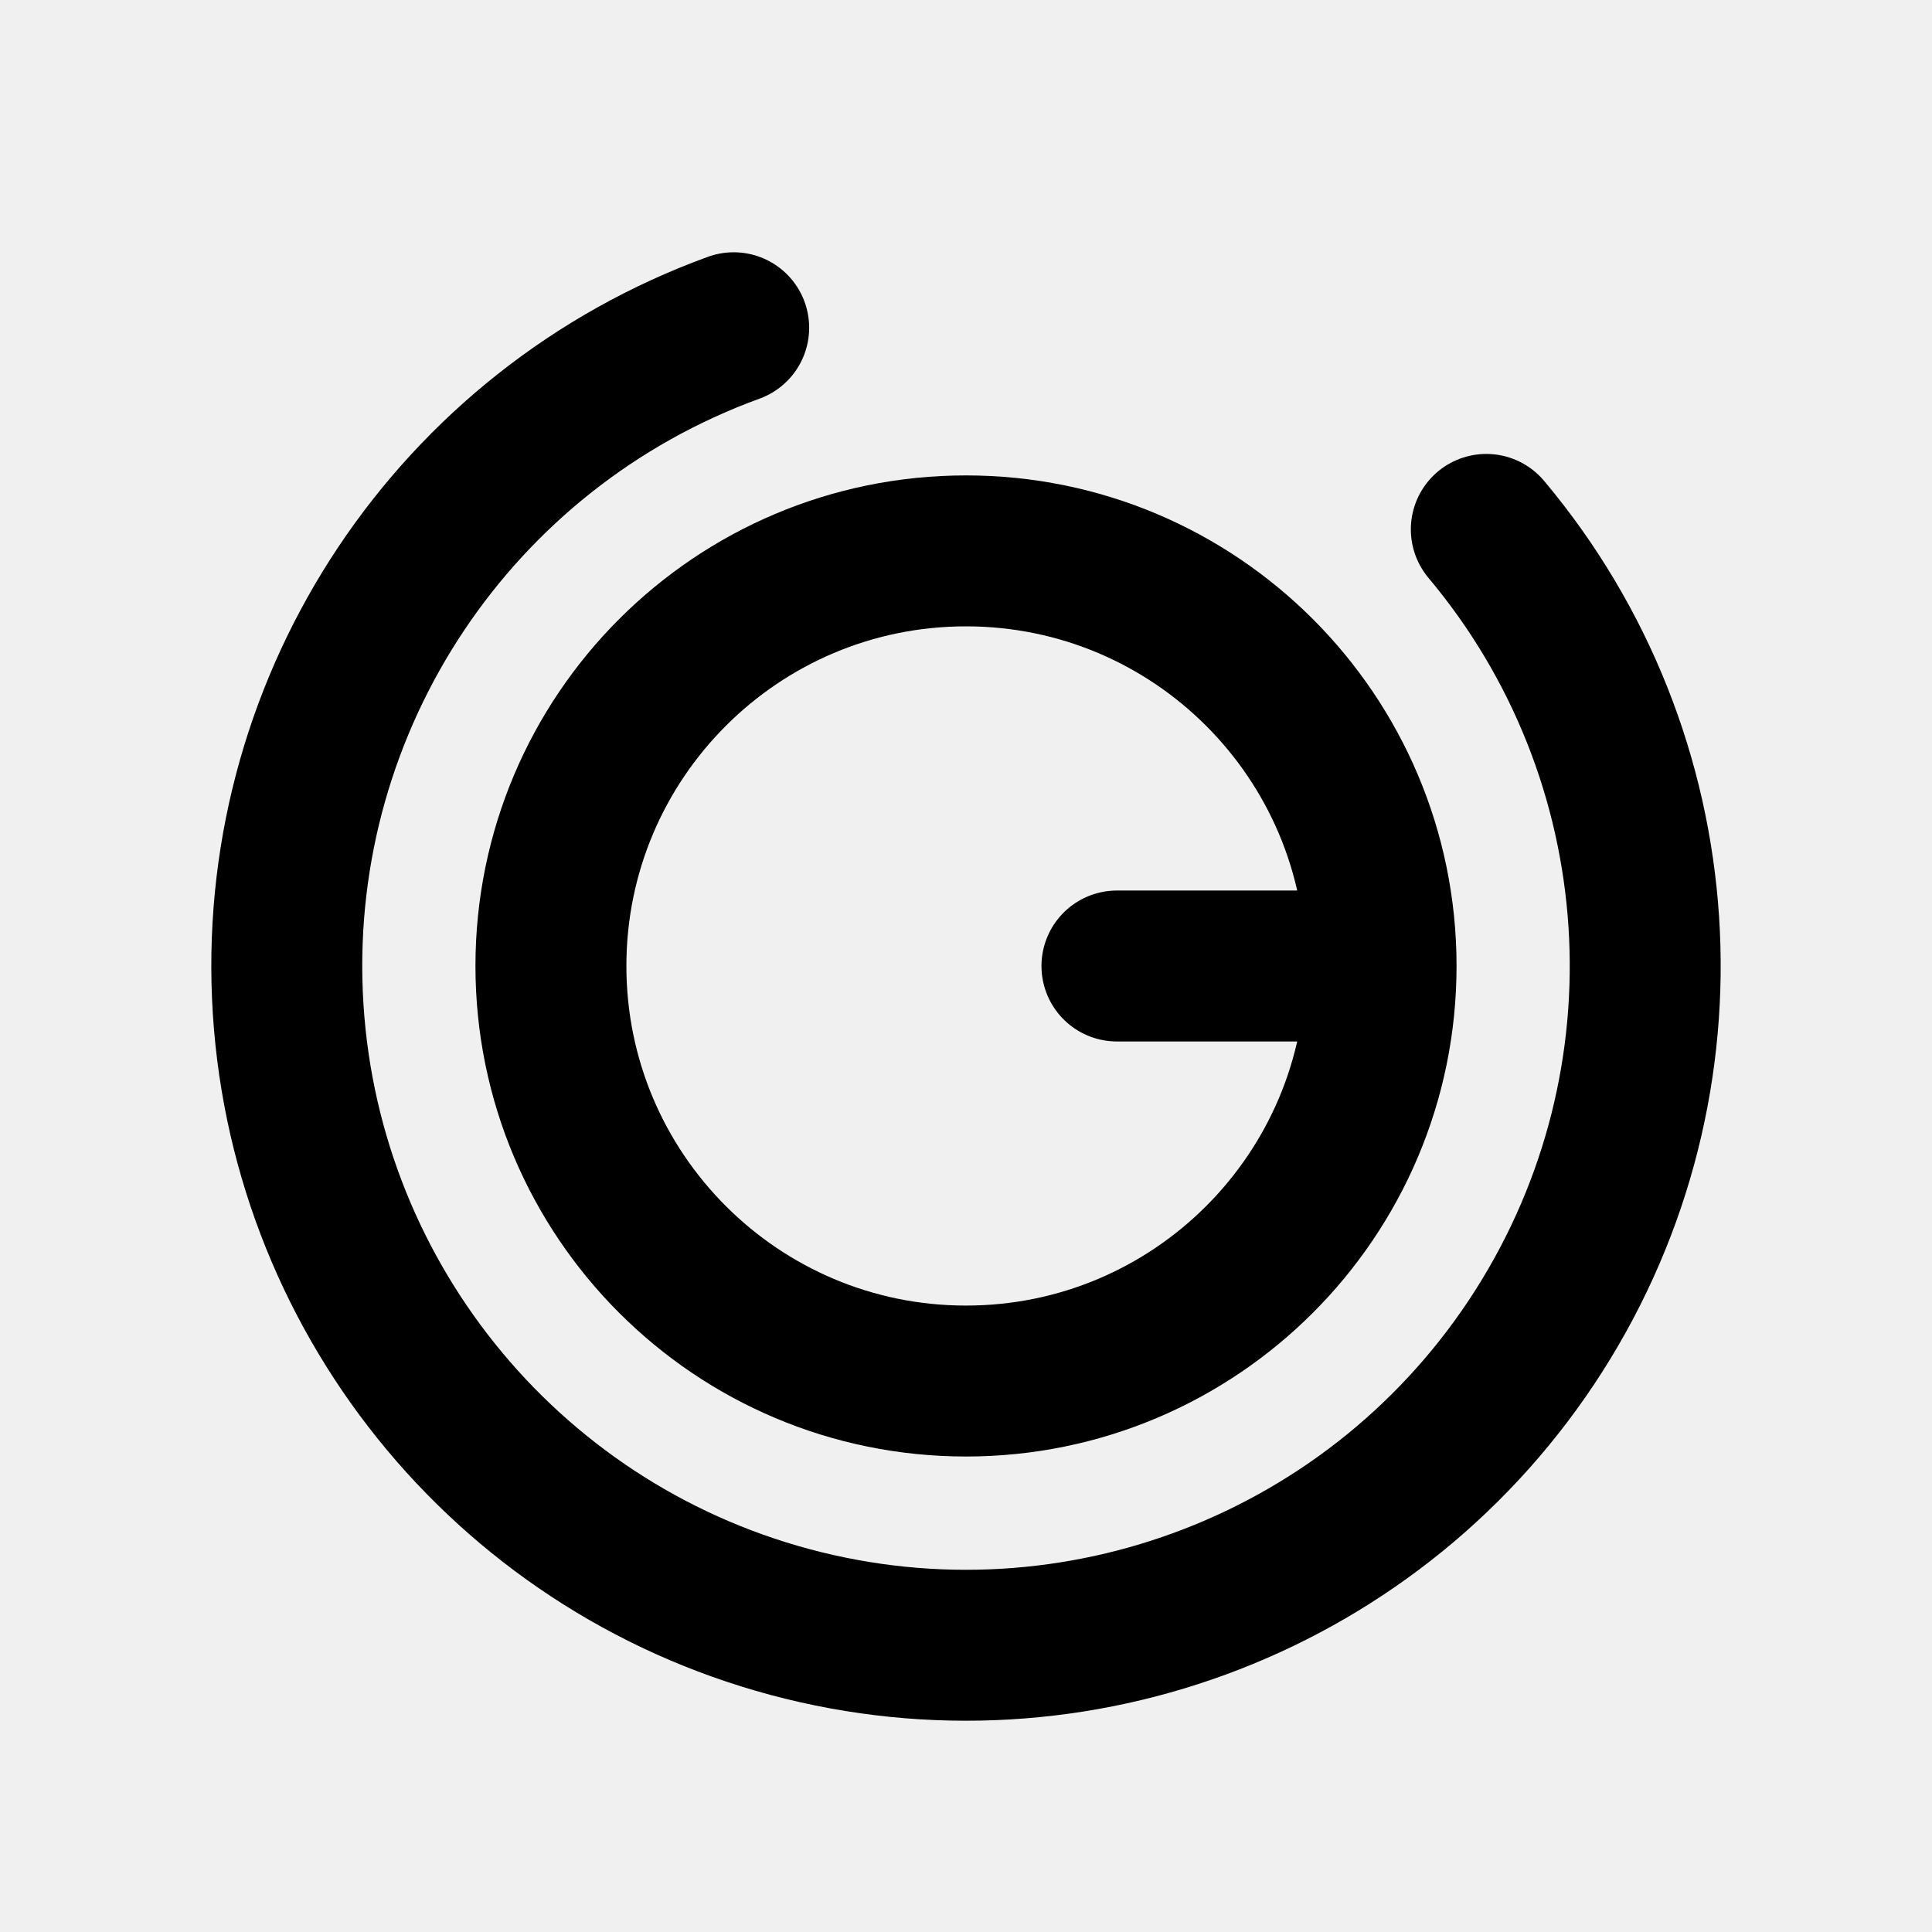
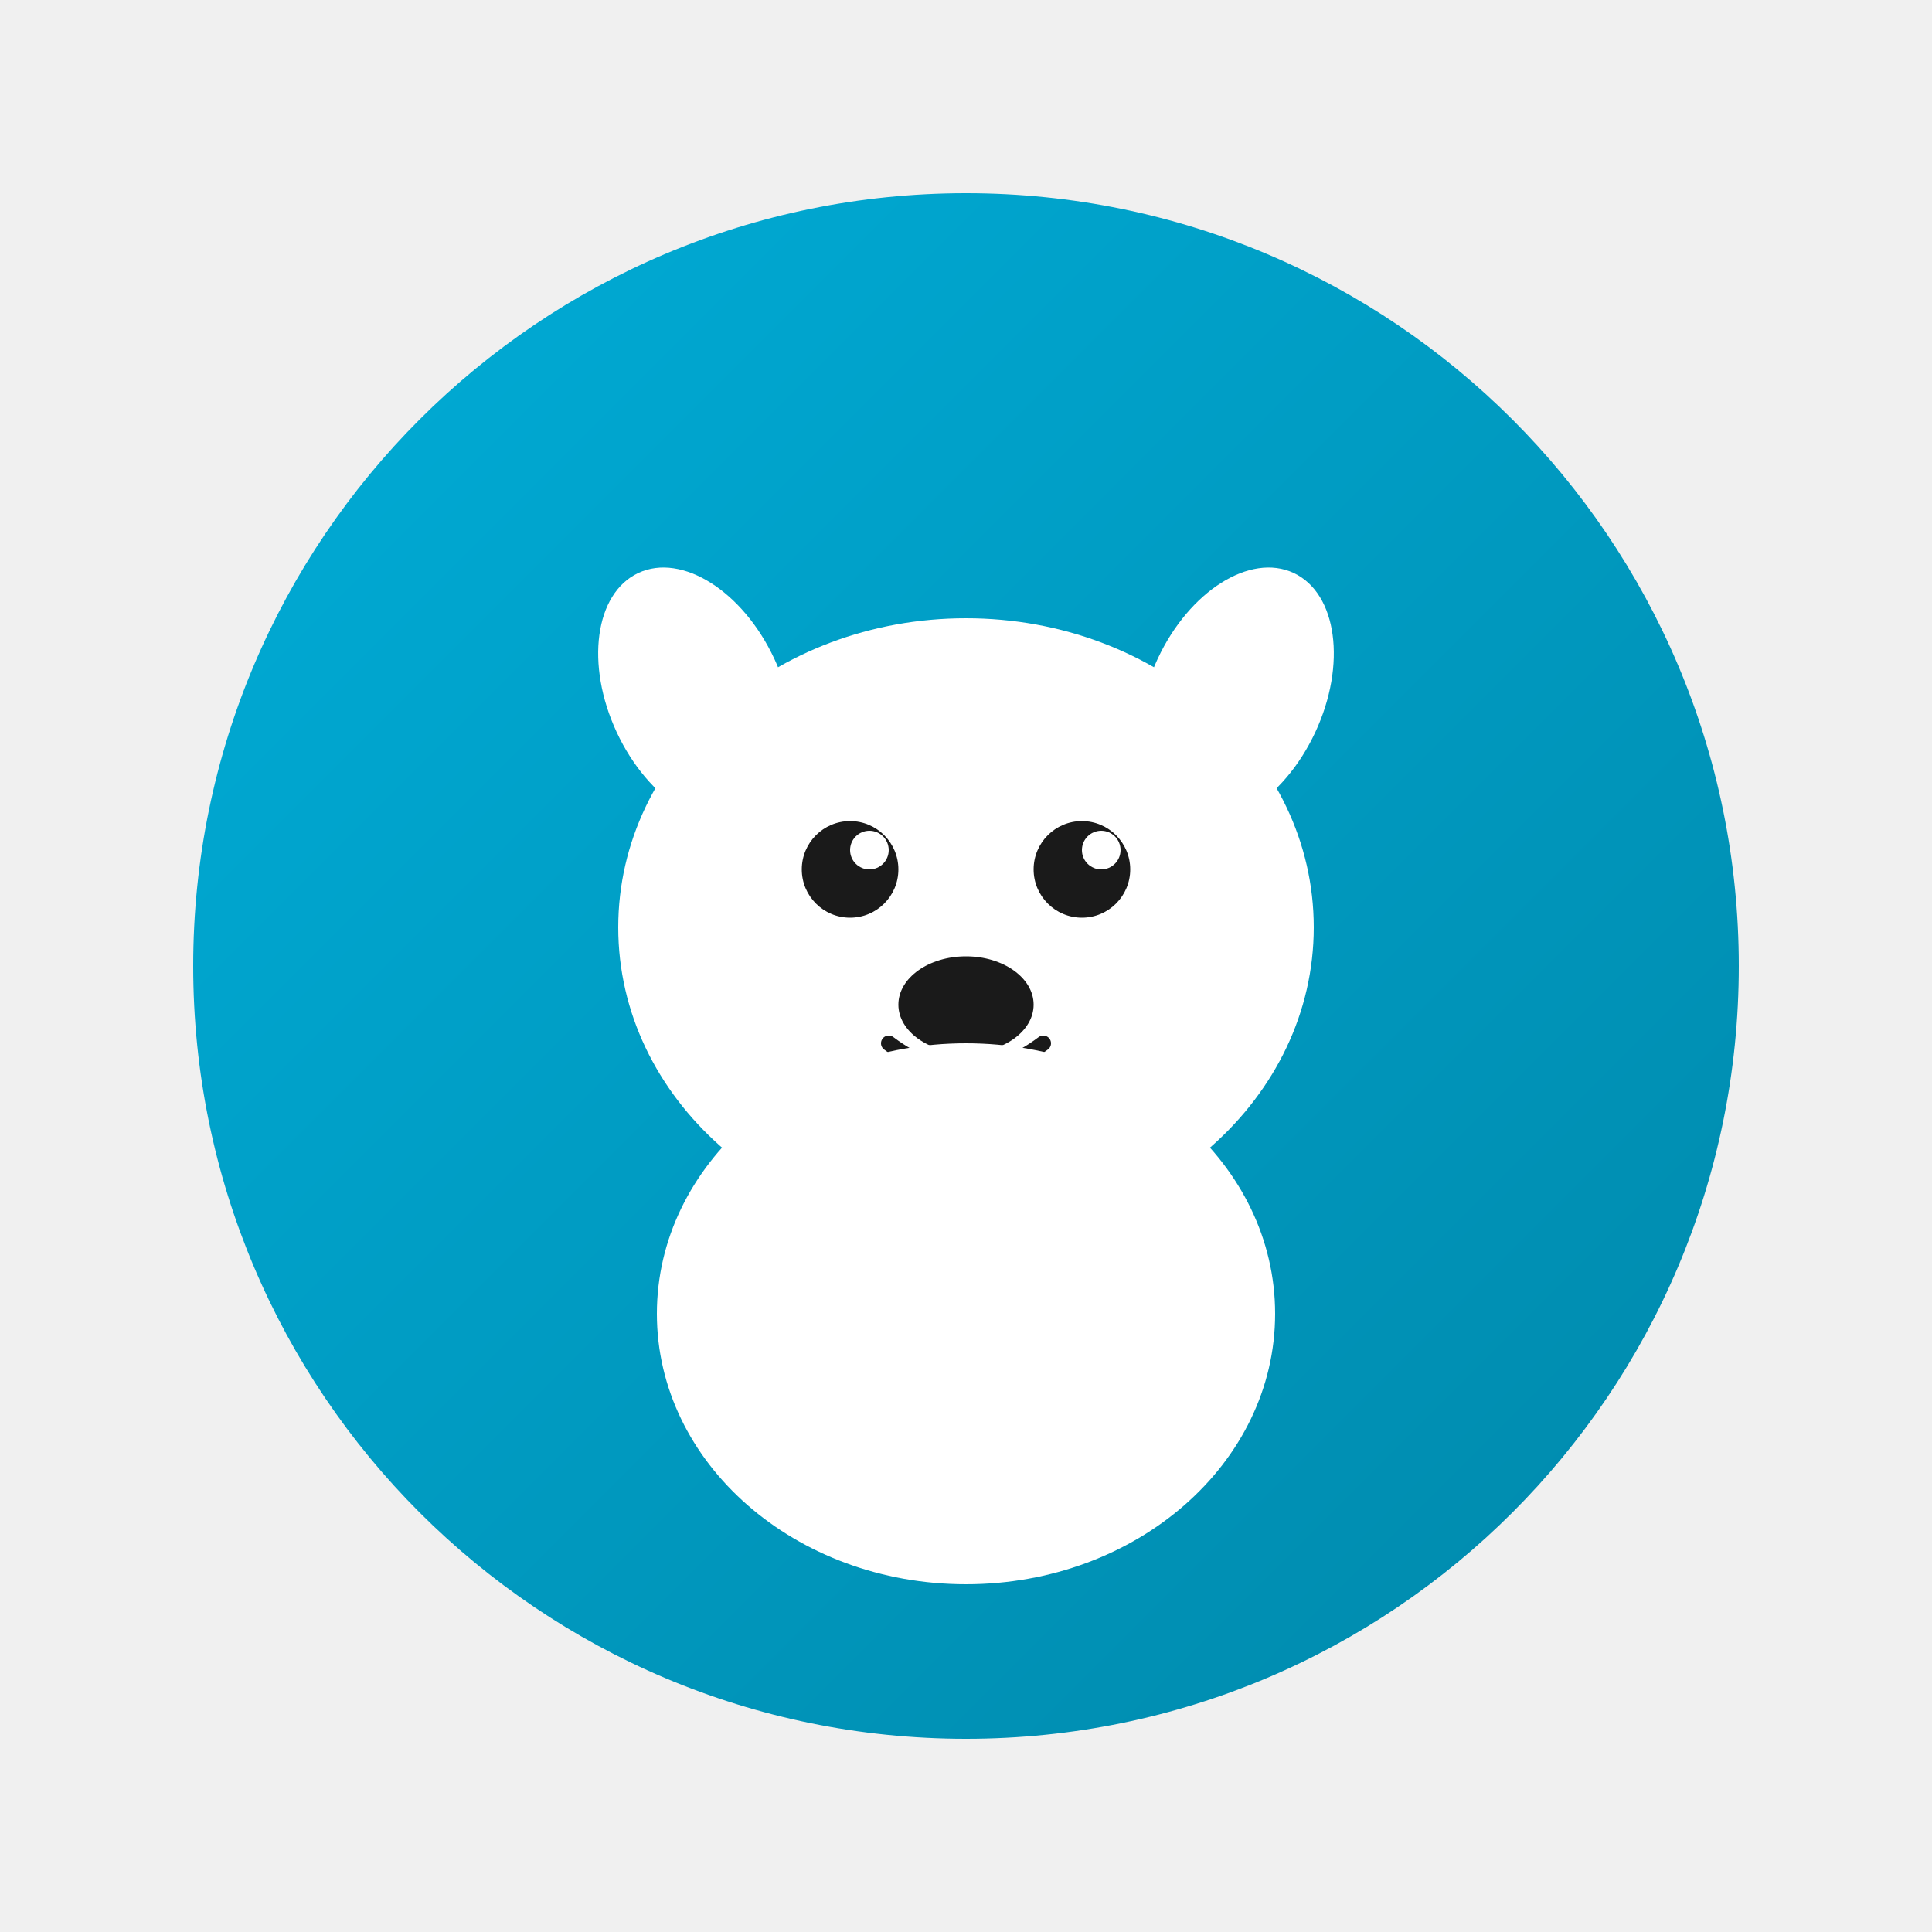
- <svg xmlns="http://www.w3.org/2000/svg" width="512" height="512" viewBox="0 0 512 512" fill="none">
-   <g fill="none" stroke="currentColor" stroke-linecap="round" stroke-linejoin="round">
-     <g stroke-width="40">
-       <path d="M 393.888,140.298 A 180.000,180.000 0 1 1 194.436,86.855" />
-       <path d="M 296,256 L 360,256" />
-       <path d="M 366.000,256.000 A 110.000,110.000 0 1 1 366.000,255.981" />
-     </g>
-   </g>
+ <svg xmlns="http://www.w3.org/2000/svg" width="1000" height="1000" viewBox="0 0 1000 1000">
+   <defs>
+     <linearGradient id="goCyan" x1="0%" y1="0%" x2="100%" y2="100%">
+       <stop offset="0%" style="stop-color:#00ADD8;stop-opacity:1" />
+       <stop offset="100%" style="stop-color:#0088AA;stop-opacity:1" />
+     </linearGradient>
+     <linearGradient id="goPurple" x1="0%" y1="0%" x2="100%" y2="100%">
+       <stop offset="0%" style="stop-color:#8B7FD6;stop-opacity:1" />
+       <stop offset="100%" style="stop-color:#6B5BB3;stop-opacity:1" />
+     </linearGradient>
+     <linearGradient id="goBlue" x1="0%" y1="0%" x2="100%" y2="100%">
+       <stop offset="0%" style="stop-color:#5DADE2;stop-opacity:1" />
+       <stop offset="100%" style="stop-color:#3498DB;stop-opacity:1" />
+     </linearGradient>
+   </defs>
+   <circle cx="500" cy="500" r="400" fill="url(#goCyan)" />
+   <ellipse cx="500" cy="480" rx="180" ry="160" fill="white" />
+   <ellipse cx="360" cy="360" rx="45" ry="70" fill="white" transform="rotate(-25 360 360)" />
+   <ellipse cx="640" cy="360" rx="45" ry="70" fill="white" transform="rotate(25 640 360)" />
+   <circle cx="440" cy="450" r="25" fill="#1A1A1A" />
+   <circle cx="450" cy="440" r="10" fill="white" />
+   <circle cx="560" cy="450" r="25" fill="#1A1A1A" />
+   <circle cx="570" cy="440" r="10" fill="white" />
+   <ellipse cx="500" cy="520" rx="35" ry="25" fill="#1A1A1A" />
+   <path d="M 460 540 Q 500 570 540 540" stroke="#1A1A1A" stroke-width="8" fill="none" stroke-linecap="round" />
+   <ellipse cx="500" cy="680" rx="160" ry="140" fill="white" />
+   <rect x="475" y="545" width="15" height="25" fill="white" rx="3" />
+   <rect x="510" y="545" width="15" height="25" fill="white" rx="3" />
</svg>
